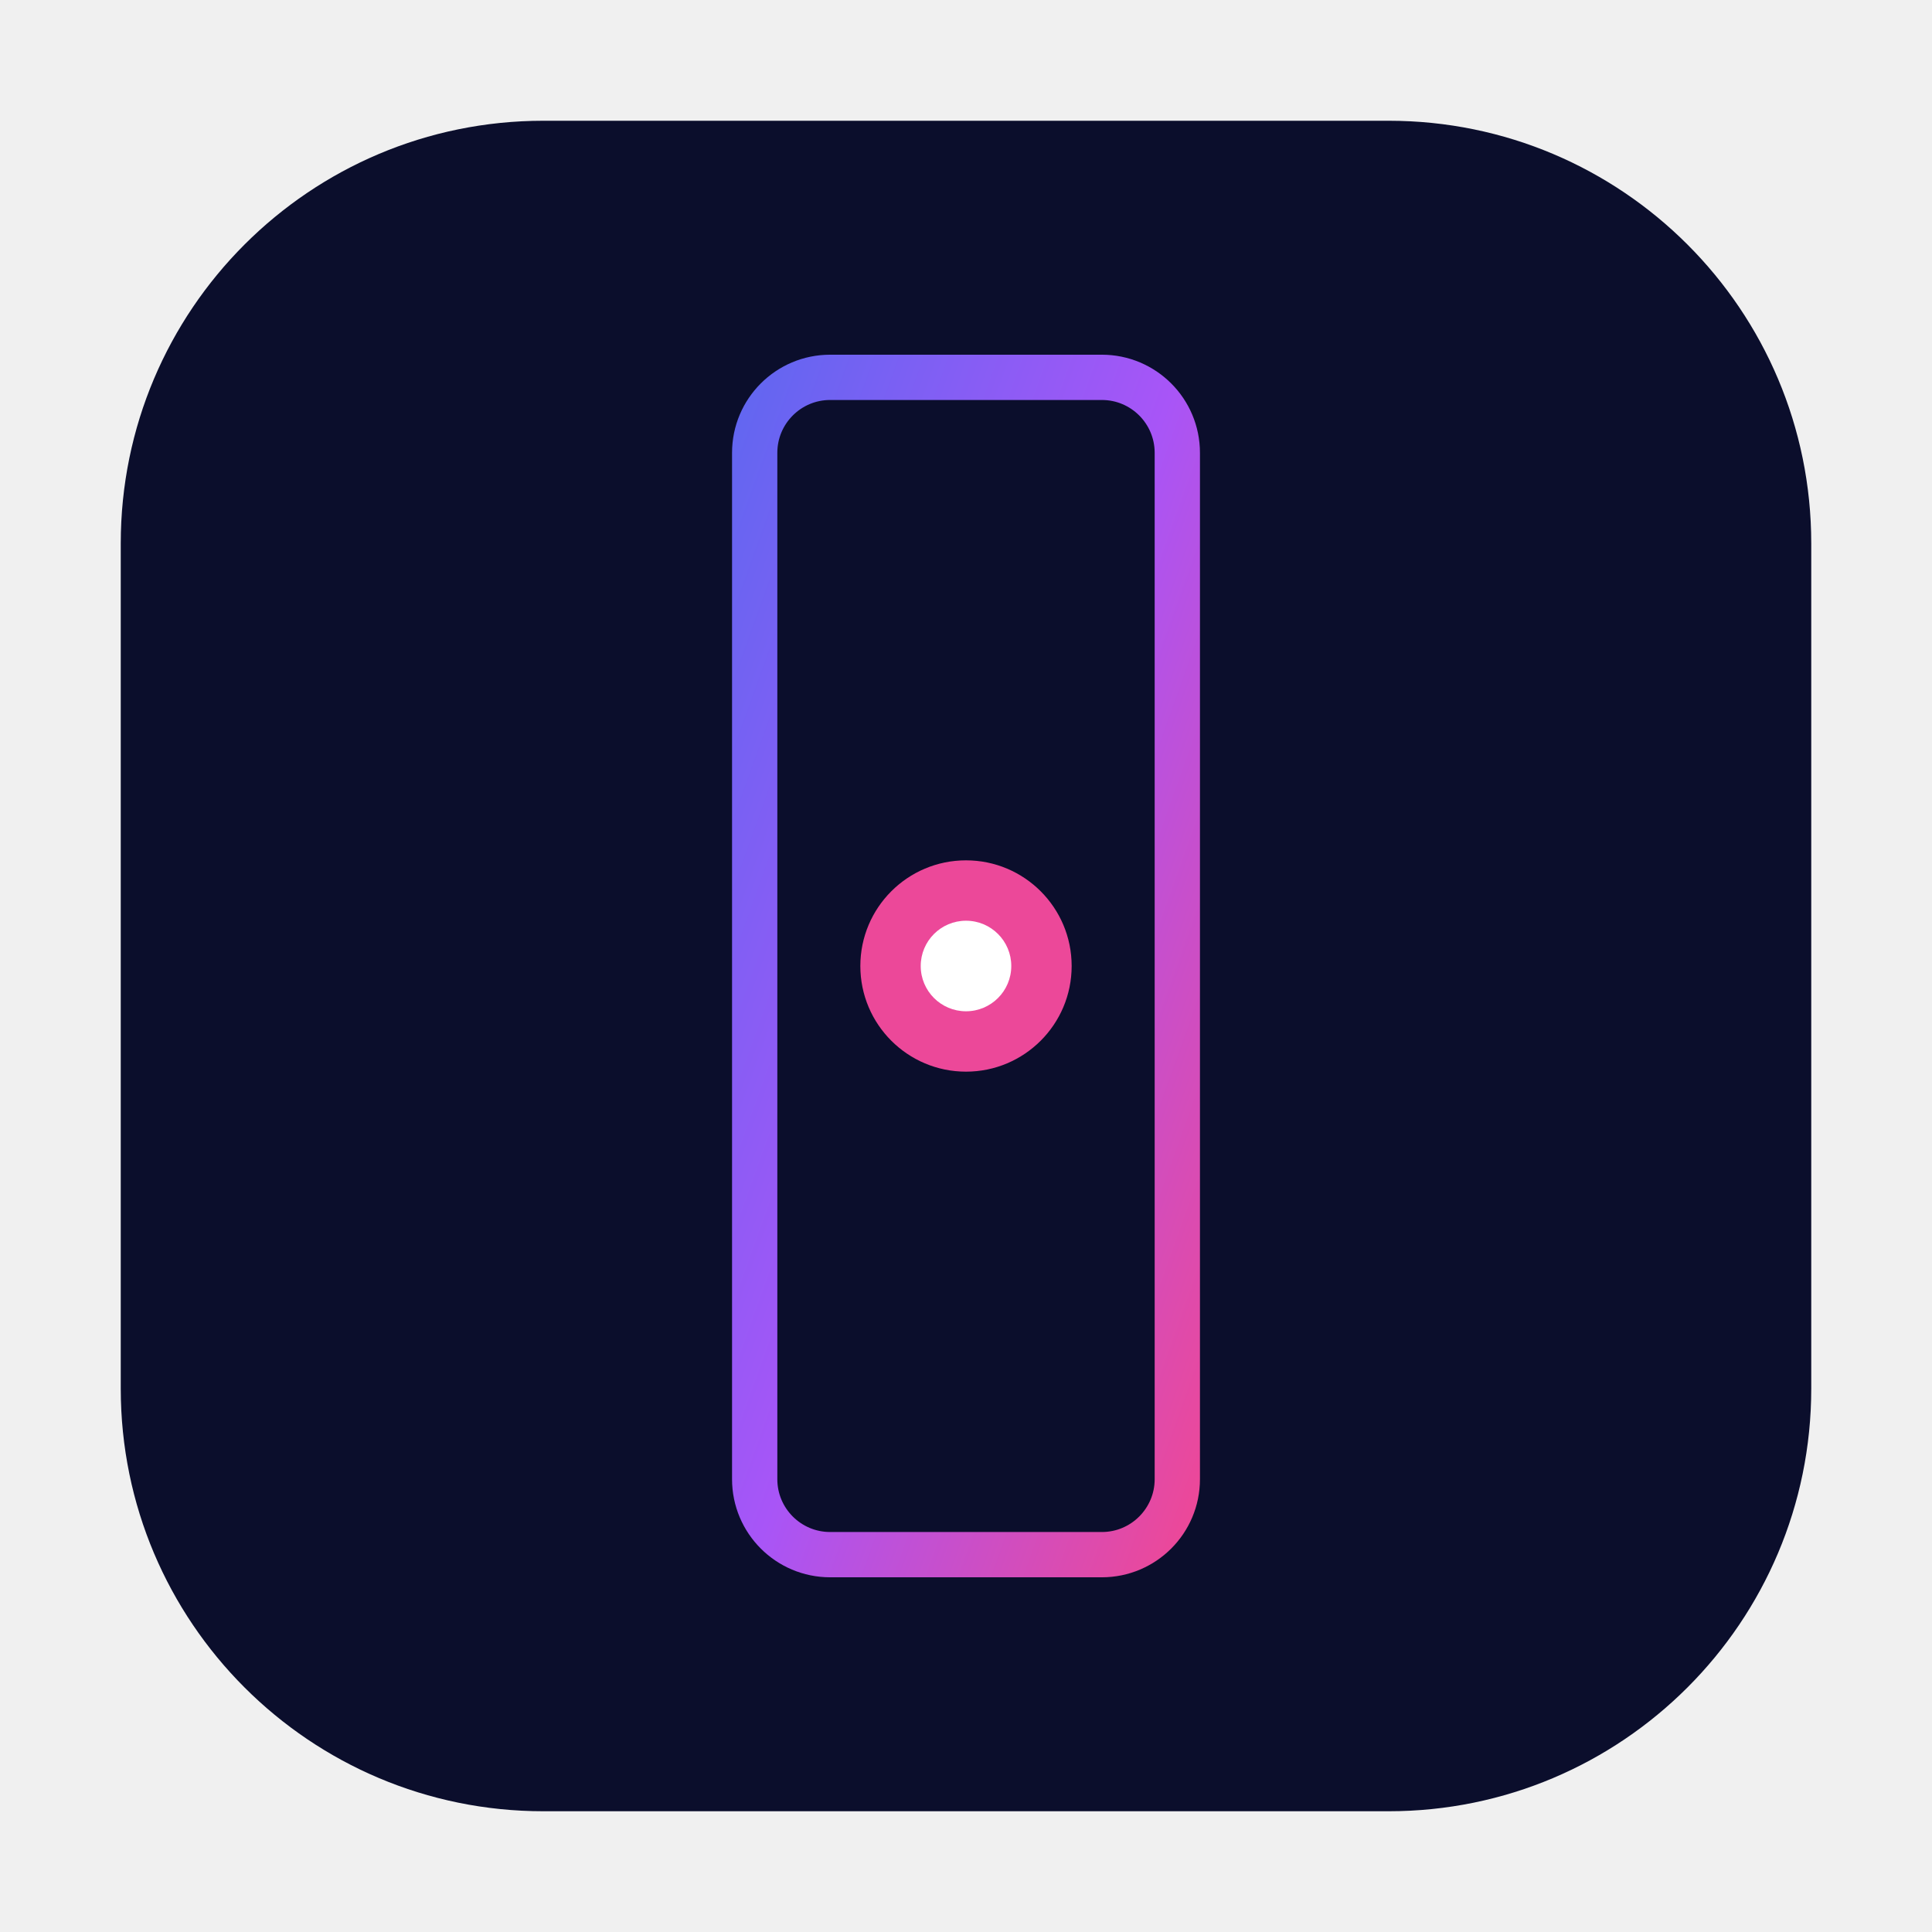
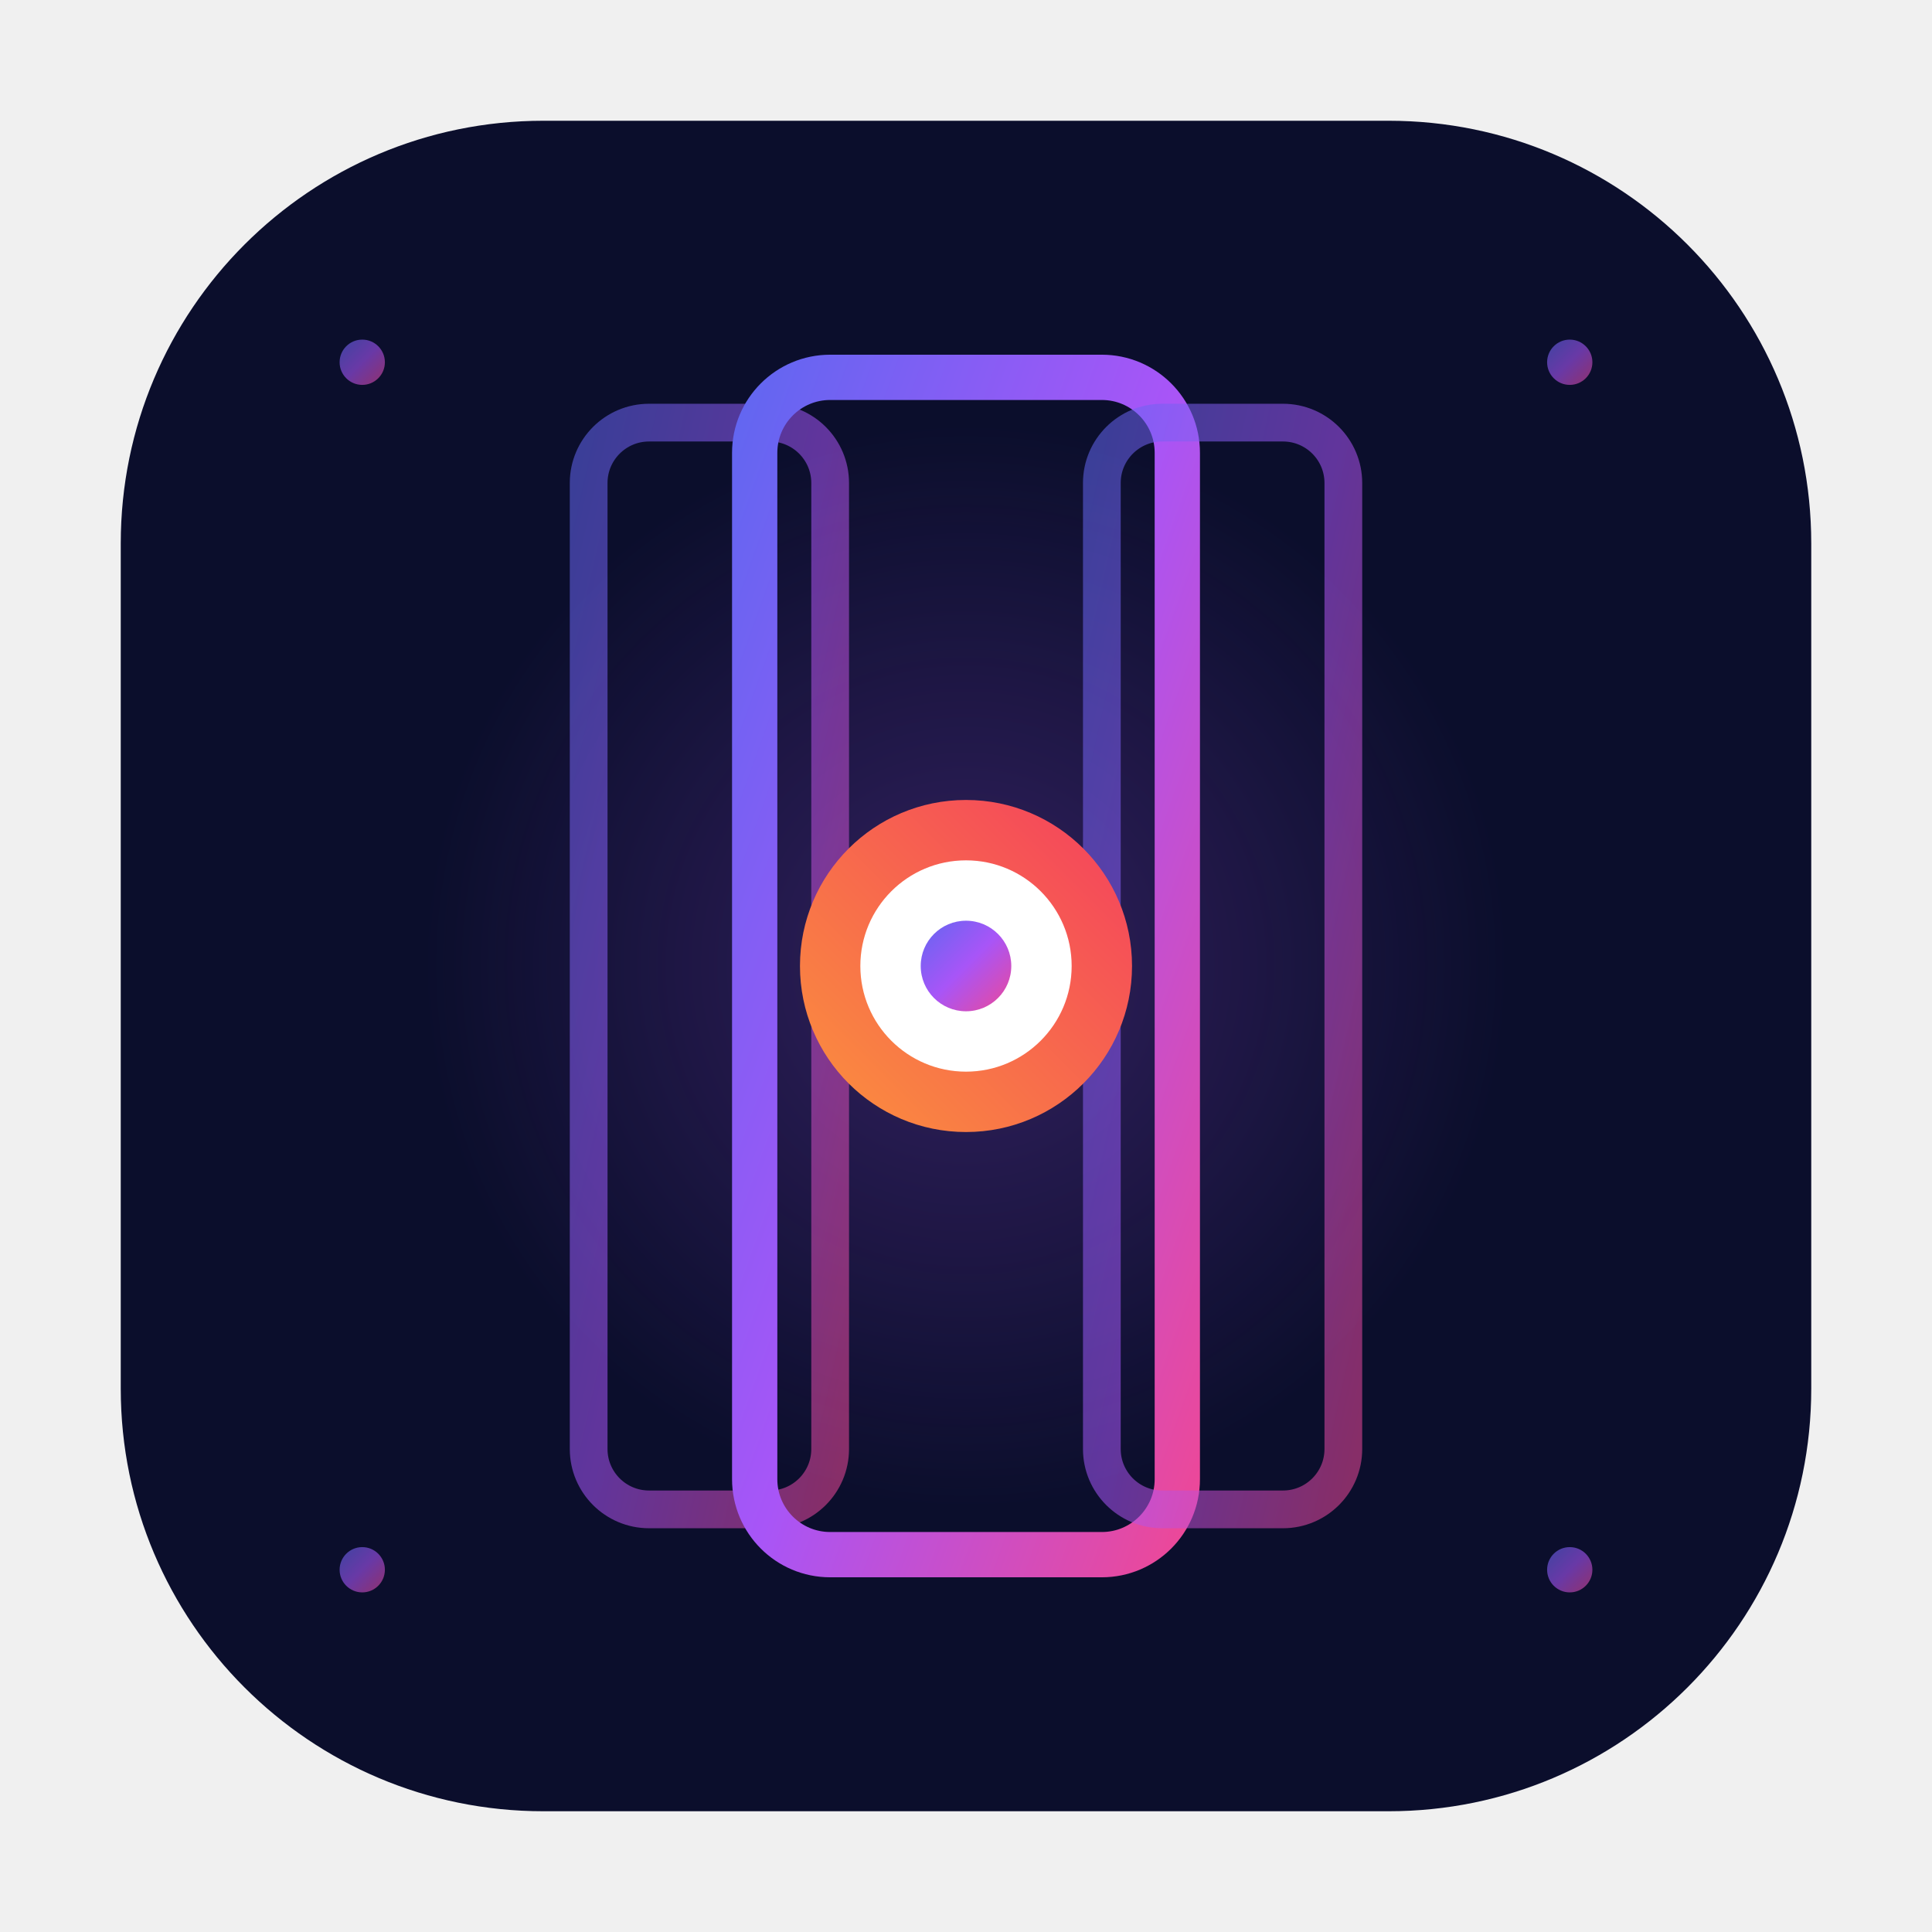
<svg xmlns="http://www.w3.org/2000/svg" viewBox="0 0 256 256" role="img" aria-label="frame-fab">
  <defs>
    <linearGradient id="brandPrimaryLogo" x1="0%" y1="0%" x2="100%" y2="100%">
      <stop offset="0%" stop-color="#6366F1" />
      <stop offset="50%" stop-color="#A855F7" />
      <stop offset="100%" stop-color="#EC4899" />
    </linearGradient>
+     <linearGradient id="brandAccentLogo" x1="0%" y1="100%" x2="100%" y2="0%">
+       <stop offset="0%" stop-color="#FB923C" />
+       <stop offset="100%" stop-color="#F43F5E" />
+     </linearGradient>
+     <radialGradient id="brandGlow" cx="50%" cy="50%" r="50%">
+       <stop offset="0%" stop-color="#A855F7" stop-opacity="0.25" />
+       <stop offset="60%" stop-color="#A855F7" stop-opacity="0" />
+     </radialGradient>
  </defs>
  <rect x="16" y="16" width="224" height="224" rx="56" fill="#0B0E2C" />
+   <circle cx="128" cy="128" r="120" fill="url(#brandGlow)" />
+   <rect x="78" y="56" width="32" height="144" rx="8" fill="none" stroke="url(#brandPrimaryLogo)" stroke-width="5" opacity="0.55" />
  <rect x="100" y="50" width="56" height="156" rx="10" fill="none" stroke="url(#brandPrimaryLogo)" stroke-width="6" />
+   <rect x="146" y="56" width="32" height="144" rx="8" fill="none" stroke="url(#brandPrimaryLogo)" stroke-width="5" opacity="0.55" />
  <g transform="translate(128 128)">
-     <circle r="14" fill="#EC4899" />
-     <circle r="6" fill="#FFFFFF" />
+     <circle r="22" fill="url(#brandAccentLogo)" />
+     <circle r="14" fill="#FFFFFF" />
+     <circle r="6" fill="url(#brandPrimaryLogo)" />
  </g>
+   <circle cx="48" cy="48" r="3" fill="url(#brandPrimaryLogo)" opacity="0.6" />
+   <circle cx="208" cy="48" r="3" fill="url(#brandPrimaryLogo)" opacity="0.6" />
+   <circle cx="48" cy="208" r="3" fill="url(#brandPrimaryLogo)" opacity="0.6" />
+   <circle cx="208" cy="208" r="3" fill="url(#brandPrimaryLogo)" opacity="0.6" />
</svg>
